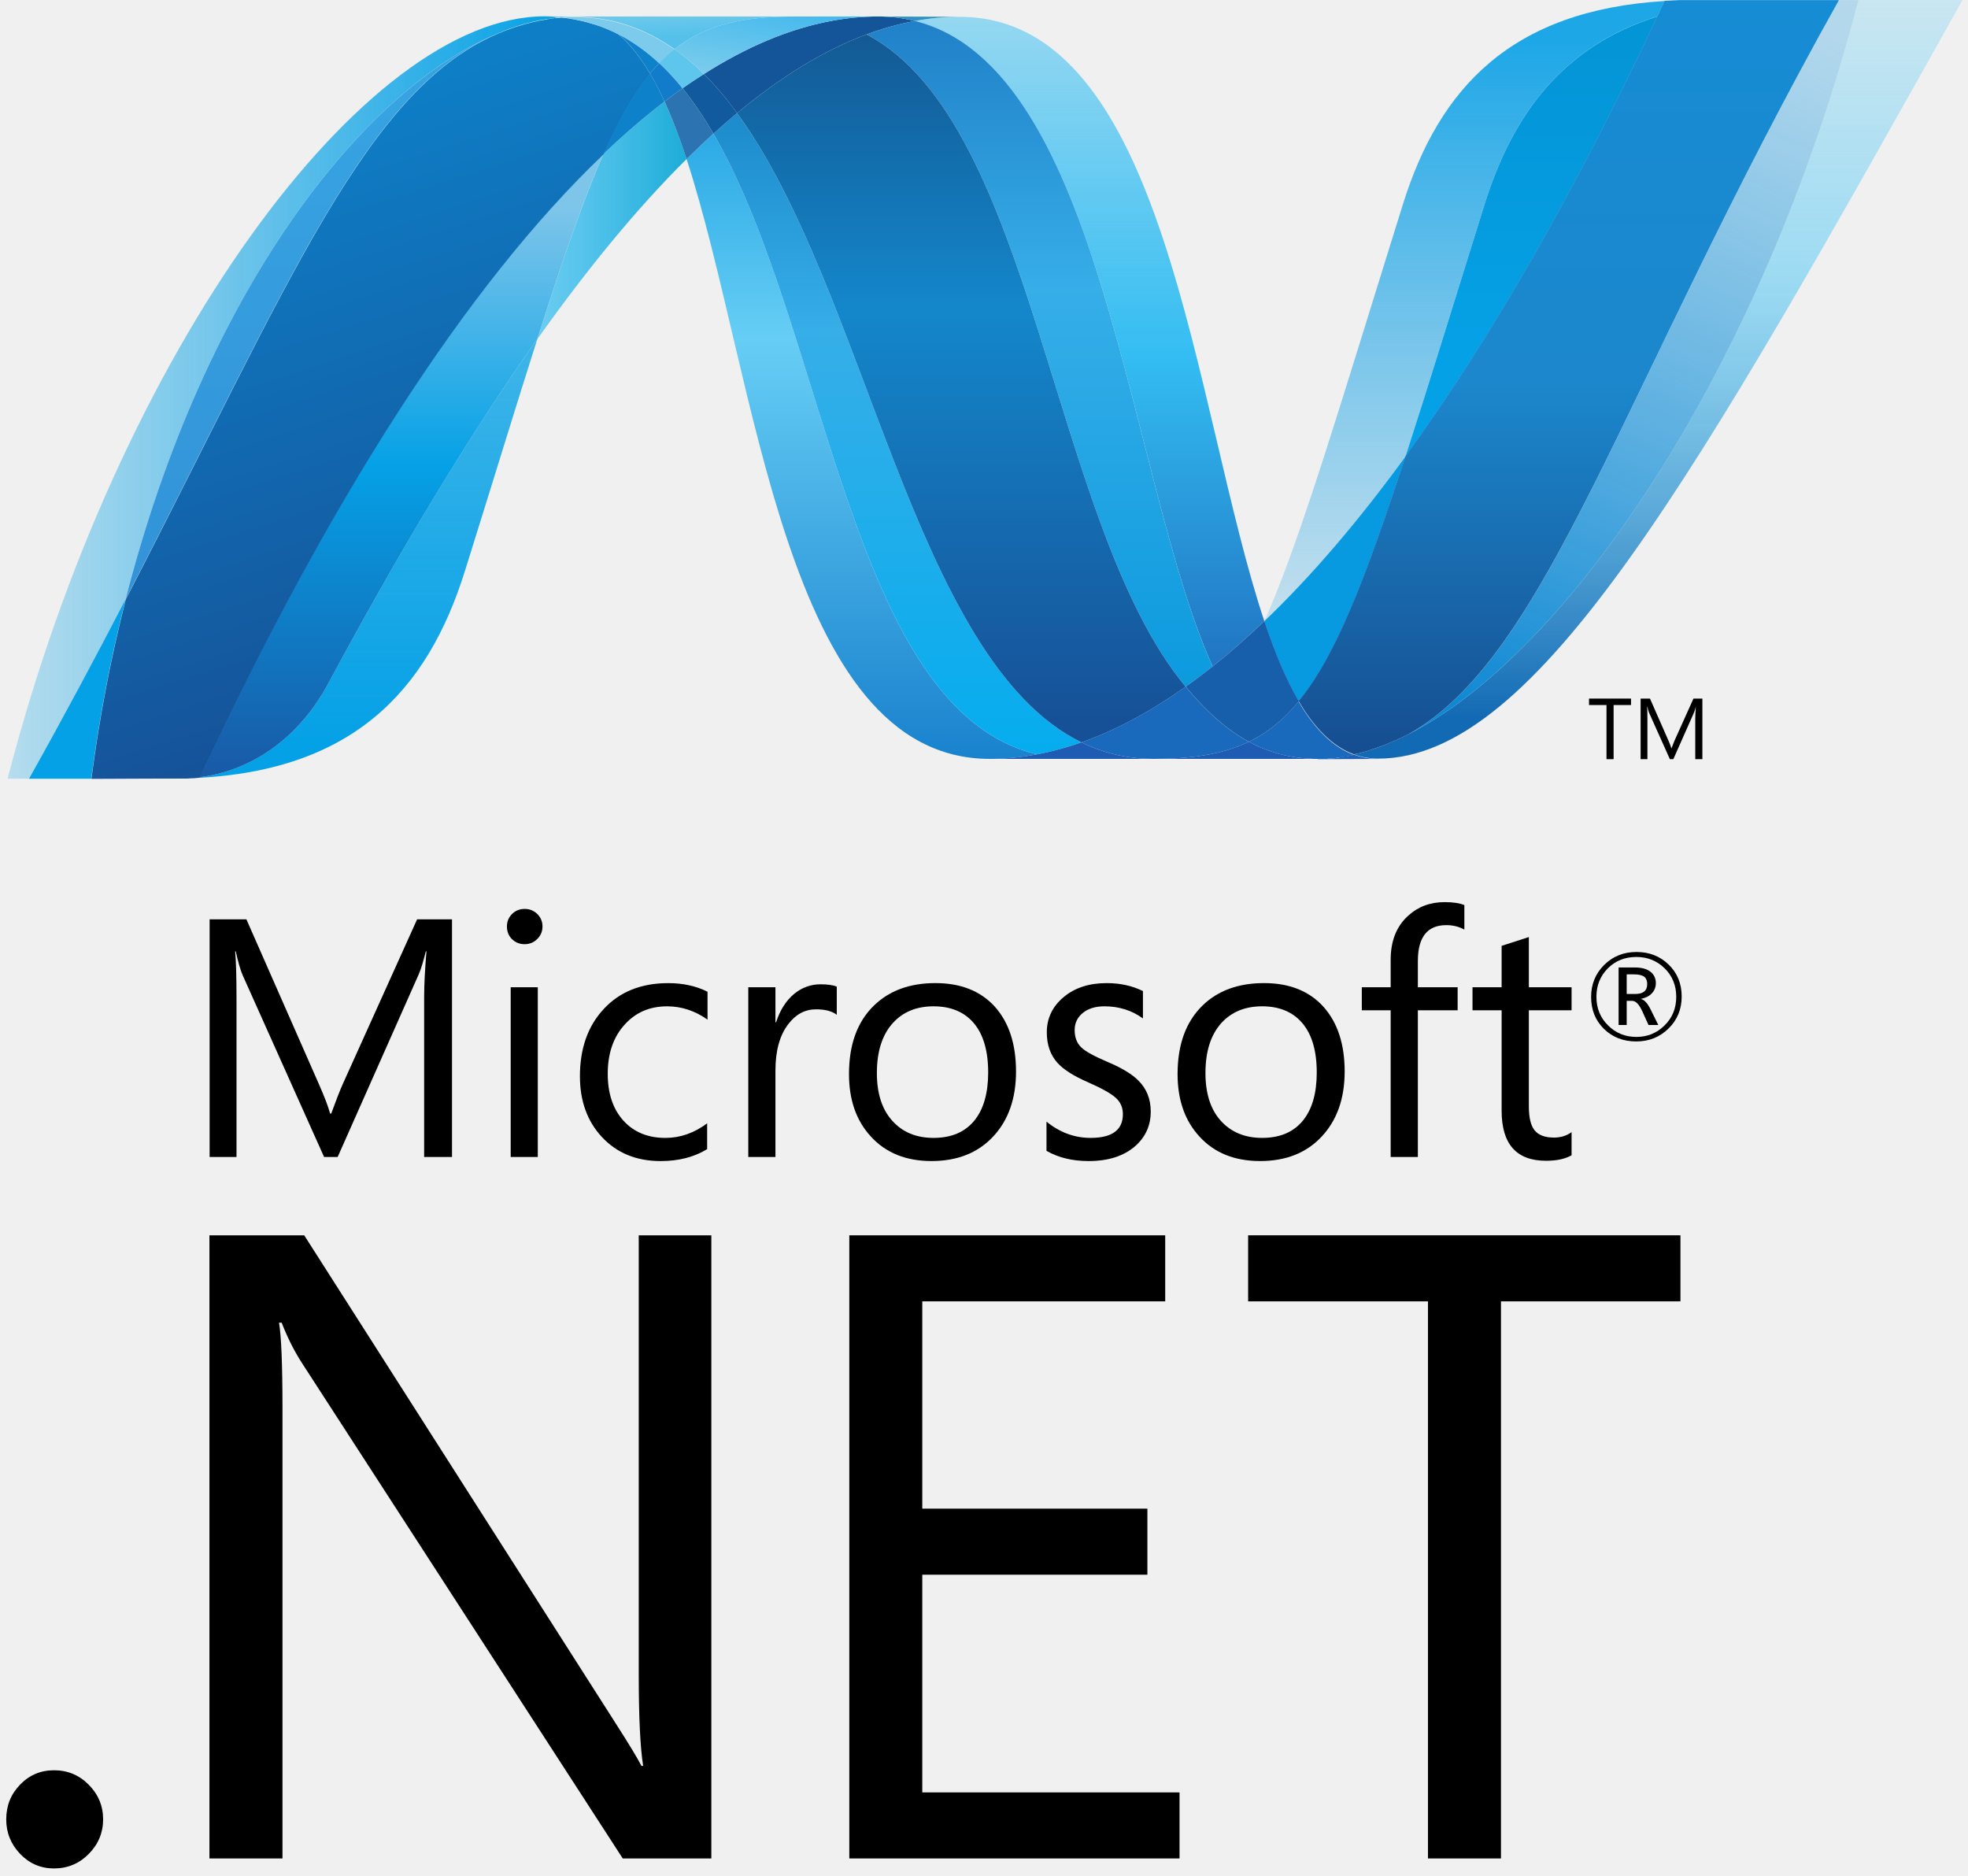
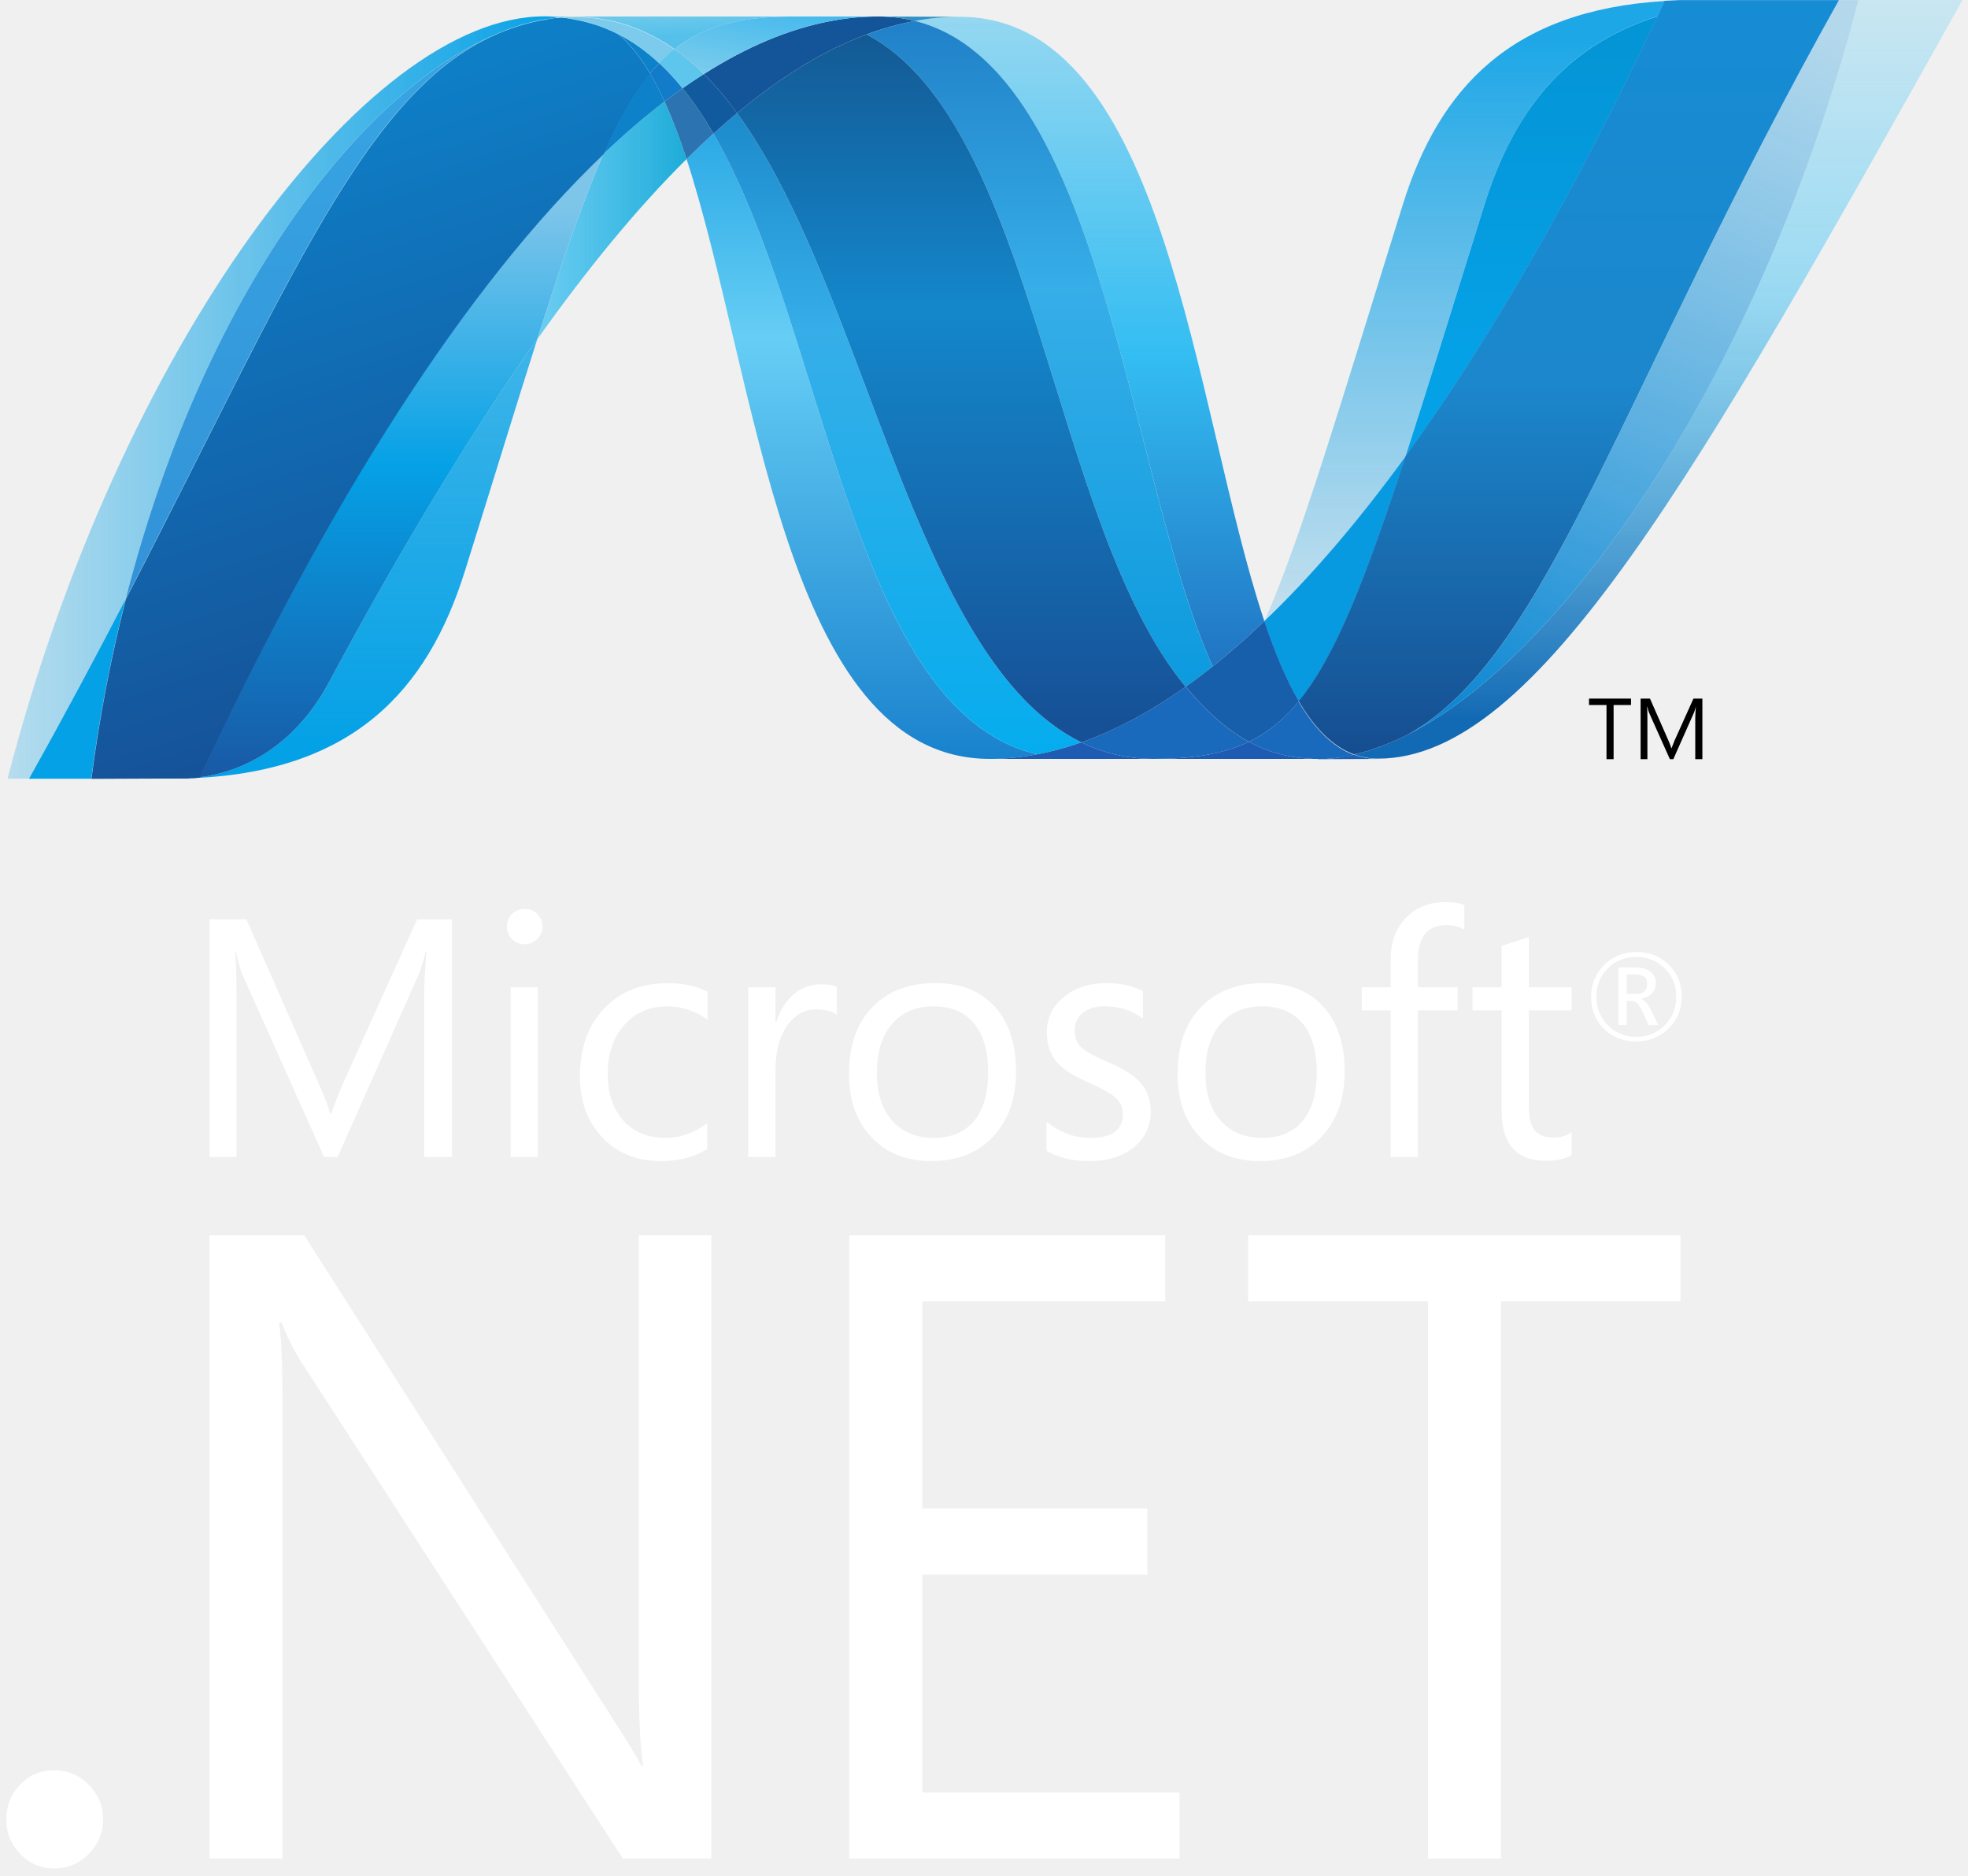
<svg xmlns="http://www.w3.org/2000/svg" width="256px" height="244px" viewBox="0 0 256 244" version="1.1" preserveAspectRatio="xMidYMid">
  <defs>
    <linearGradient x1="49.997%" y1="-19.516%" x2="49.997%" y2="129.625%" id="linearGradient-1">
      <stop stop-color="#0994DC" offset="0%" />
      <stop stop-color="#66CEF5" offset="35.001%" />
      <stop stop-color="#66CEF5" offset="35.001%" />
      <stop stop-color="#127BCA" offset="84.616%" />
      <stop stop-color="#127BCA" offset="84.616%" />
      <stop stop-color="#127BCA" offset="100%" />
    </linearGradient>
    <linearGradient x1="50.001%" y1="-19.516%" x2="50.001%" y2="129.624%" id="linearGradient-2">
      <stop stop-color="#0E76BC" offset="0%" />
      <stop stop-color="#36AEE8" offset="36%" />
      <stop stop-color="#36AEE8" offset="36%" />
      <stop stop-color="#00ADEF" offset="84.616%" />
      <stop stop-color="#00ADEF" offset="84.616%" />
      <stop stop-color="#00ADEF" offset="100%" />
    </linearGradient>
    <linearGradient x1="49.999%" y1="110.922%" x2="49.999%" y2="-6.214%" id="linearGradient-3">
      <stop stop-color="#1C63B7" offset="0%" />
      <stop stop-color="#33BDF2" offset="50%" />
      <stop stop-color="#33BDF2" stop-opacity="0.42" offset="100%" />
    </linearGradient>
    <linearGradient x1="50.001%" y1="-19.515%" x2="50.001%" y2="129.627%" id="linearGradient-4">
      <stop stop-color="#166AB8" offset="0%" />
      <stop stop-color="#36AEE8" offset="39.999%" />
      <stop stop-color="#36AEE8" offset="39.999%" />
      <stop stop-color="#0798DD" offset="84.616%" />
      <stop stop-color="#0798DD" offset="84.616%" />
      <stop stop-color="#0798DD" offset="100%" />
    </linearGradient>
    <linearGradient x1="49.999%" y1="-19.521%" x2="49.999%" y2="129.627%" id="linearGradient-5">
      <stop stop-color="#124379" offset="0%" />
      <stop stop-color="#1487CB" offset="39%" />
      <stop stop-color="#1487CB" offset="39%" />
      <stop stop-color="#165197" offset="78.023%" />
      <stop stop-color="#165197" offset="78.023%" />
      <stop stop-color="#165197" offset="100%" />
    </linearGradient>
    <linearGradient x1="0%" y1="50.001%" x2="100%" y2="50.001%" id="linearGradient-6">
      <stop stop-color="#33BDF2" stop-opacity="0.698" offset="0%" />
      <stop stop-color="#1DACD8" offset="100%" />
    </linearGradient>
    <linearGradient x1="50.01%" y1="94.686%" x2="50.01%" y2="-3.025%" id="linearGradient-7">
      <stop stop-color="#136AB4" offset="0%" />
      <stop stop-color="#59CAF5" stop-opacity="0.549" offset="60%" />
      <stop stop-color="#59CAF5" stop-opacity="0.235" offset="100%" />
    </linearGradient>
    <linearGradient x1="-0.001%" y1="50%" x2="99.999%" y2="50%" id="linearGradient-8">
      <stop stop-color="#05A1E6" stop-opacity="0.247" offset="0%" />
      <stop stop-color="#05A1E6" offset="100%" />
    </linearGradient>
    <linearGradient x1="49.998%" y1="124.314%" x2="49.998%" y2="-9.421%" id="linearGradient-9">
      <stop stop-color="#318ED5" offset="0%" />
      <stop stop-color="#38A7E4" offset="100%" />
    </linearGradient>
    <linearGradient x1="49.999%" y1="91.2%" x2="49.999%" y2="-76.785%" id="linearGradient-10">
      <stop stop-color="#05A1E6" offset="0%" />
      <stop stop-color="#05A1E6" stop-opacity="0.549" offset="100%" />
    </linearGradient>
    <linearGradient x1="50%" y1="100.01%" x2="50%" y2="0.01%" id="linearGradient-11">
      <stop stop-color="#1959A6" offset="0%" />
      <stop stop-color="#05A1E6" offset="50%" />
      <stop stop-color="#05A1E6" offset="50%" />
      <stop stop-color="#7EC5EA" offset="91.759%" />
      <stop stop-color="#7EC5EA" offset="100%" />
    </linearGradient>
    <linearGradient x1="59.804%" y1="94.568%" x2="38.471%" y2="5.755%" id="linearGradient-12">
      <stop stop-color="#165096" offset="0%" />
      <stop stop-color="#0D82CA" offset="100%" />
    </linearGradient>
    <linearGradient x1="49.995%" y1="76.998%" x2="49.995%" y2="-3.299%" id="linearGradient-13">
      <stop stop-color="#05A1E6" offset="0%" />
      <stop stop-color="#0495D6" offset="87.363%" />
      <stop stop-color="#0495D6" offset="100%" />
    </linearGradient>
    <linearGradient x1="65.263%" y1="-4.161%" x2="34.263%" y2="105.844%" id="linearGradient-14">
      <stop stop-color="#38A7E4" stop-opacity="0.329" offset="0%" />
      <stop stop-color="#0E88D3" offset="96.153%" />
      <stop stop-color="#0E88D3" offset="96.153%" />
      <stop stop-color="#0E88D3" offset="100%" />
    </linearGradient>
    <linearGradient x1="50.017%" y1="-0.296%" x2="50.017%" y2="101.882%" id="linearGradient-15">
      <stop stop-color="#168CD4" offset="0%" />
      <stop stop-color="#1C87CC" offset="50%" />
      <stop stop-color="#154B8D" offset="100%" />
    </linearGradient>
    <linearGradient x1="16.674%" y1="205.565%" x2="87.813%" y2="-19.836%" id="linearGradient-16">
      <stop stop-color="#97D6EE" offset="0%" />
      <stop stop-color="#55C1EA" offset="70.329%" />
      <stop stop-color="#55C1EA" offset="100%" />
    </linearGradient>
    <linearGradient x1="6.89%" y1="6.3%" x2="75.783%" y2="116.771%" id="linearGradient-17">
      <stop stop-color="#7ACCEC" offset="0%" />
      <stop stop-color="#3FB7ED" offset="100%" />
    </linearGradient>
    <linearGradient x1="49.997%" y1="6.363%" x2="49.997%" y2="127.961%" id="linearGradient-18">
      <stop stop-color="#1DA7E7" offset="0%" />
      <stop stop-color="#37ABE7" stop-opacity="0" offset="100%" />
    </linearGradient>
  </defs>
  <g>
-     <g transform="translate(26.73418, 116.6582)" fill="#000000">
+     <g transform="translate(26.73418, 116.6582)" fill="#fff">
      <path d="M187.535,11.347 C187.535,10.918 187.417,10.611 187.175,10.411 C186.907,10.195 186.443,10.08 185.797,10.08 L184.869,10.08 L184.869,12.631 L185.989,12.631 C187.024,12.631 187.535,12.202 187.535,11.347 L187.535,11.347 Z M188.983,16.668 L187.707,16.668 L186.893,14.873 C186.48,13.973 186.038,13.523 185.556,13.523 L184.869,13.523 L184.869,16.668 L183.817,16.668 L183.817,9.184 L185.924,9.184 C186.86,9.184 187.563,9.387 188.046,9.81 C188.455,10.173 188.66,10.64 188.66,11.221 C188.66,11.736 188.493,12.169 188.157,12.529 C187.829,12.893 187.359,13.139 186.758,13.265 L186.758,13.298 C187.175,13.396 187.592,13.854 187.997,14.68 L188.983,16.672 L188.983,16.668 Z M191.314,12.999 C191.314,11.527 190.811,10.284 189.809,9.298 C188.803,8.313 187.576,7.818 186.128,7.818 C184.635,7.818 183.392,8.313 182.407,9.307 C181.421,10.305 180.93,11.539 180.93,12.999 C180.93,14.492 181.441,15.74 182.456,16.733 C183.458,17.727 184.685,18.218 186.128,18.218 C187.563,18.218 188.79,17.723 189.801,16.717 C190.811,15.727 191.314,14.484 191.314,12.999 L191.314,12.999 Z M192.021,12.967 C192.021,14.62 191.453,16.006 190.312,17.122 C189.171,18.247 187.772,18.807 186.099,18.807 C184.415,18.807 183.016,18.255 181.903,17.171 C180.791,16.071 180.239,14.689 180.239,13.012 C180.239,11.372 180.803,9.994 181.932,8.861 C183.061,7.733 184.468,7.168 186.149,7.168 C187.797,7.168 189.179,7.708 190.3,8.784 C191.449,9.888 192.021,11.278 192.021,12.967 L192.021,12.967 Z" />
      <path d="M32.065,33.836 L28.438,33.836 L28.438,13.077 C28.438,11.438 28.546,9.442 28.739,7.086 L28.657,7.086 C28.317,8.464 28.006,9.462 27.733,10.08 L17.19,33.836 L15.423,33.836 L4.859,10.252 C4.561,9.593 4.25,8.534 3.935,7.086 L3.856,7.086 C3.968,8.325 4.03,10.333 4.03,13.118 L4.03,33.836 L0.533,33.836 L0.533,2.923 L5.318,2.923 L14.802,24.479 C15.517,26.103 15.98,27.338 16.204,28.18 L16.355,28.18 C16.972,26.491 17.463,25.224 17.835,24.389 L27.524,2.923 L32.063,2.923 L32.063,33.836 L32.065,33.836 Z" />
      <path d="M43.223,33.835 L39.698,33.835 L39.698,11.759 L43.223,11.759 L43.223,33.835 L43.223,33.835 Z M43.833,3.846 C43.833,4.496 43.604,5.04 43.15,5.486 C42.704,5.932 42.152,6.157 41.506,6.157 C40.876,6.157 40.328,5.941 39.878,5.511 C39.428,5.077 39.207,4.525 39.207,3.846 C39.207,3.208 39.43,2.664 39.878,2.223 C40.328,1.781 40.876,1.568 41.506,1.568 C42.152,1.568 42.704,1.781 43.15,2.223 C43.604,2.664 43.833,3.208 43.833,3.846 L43.833,3.846 Z" />
      <path d="M65.254,32.814 C63.56,33.853 61.54,34.368 59.205,34.368 C56.04,34.368 53.492,33.317 51.545,31.219 C49.656,29.182 48.703,26.553 48.703,23.33 C48.703,19.715 49.738,16.787 51.823,14.562 C53.897,12.333 56.686,11.221 60.195,11.221 C62.113,11.221 63.814,11.597 65.303,12.341 L65.303,15.969 C63.655,14.811 61.913,14.239 60.043,14.239 C57.794,14.239 55.966,15.024 54.547,16.591 C53.07,18.194 52.322,20.337 52.322,23.011 C52.322,25.58 53.005,27.612 54.363,29.113 C55.725,30.606 57.537,31.354 59.823,31.354 C61.753,31.354 63.56,30.72 65.254,29.457 L65.254,32.814 L65.254,32.814 Z" />
      <path d="M82.115,15.341 C81.494,14.863 80.598,14.629 79.416,14.629 C77.981,14.629 76.774,15.272 75.797,16.568 C74.689,18.016 74.137,20.02 74.137,22.58 L74.137,33.834 L70.603,33.834 L70.603,11.759 L74.137,11.759 L74.137,16.31 L74.222,16.31 C74.741,14.699 75.543,13.46 76.614,12.581 C77.616,11.779 78.749,11.374 79.996,11.374 C80.937,11.374 81.636,11.476 82.115,11.675 L82.115,15.339 L82.115,15.341 Z" />
      <path d="M101.809,22.837 C101.809,20.012 101.171,17.852 99.895,16.372 C98.656,14.949 96.926,14.237 94.697,14.237 C92.501,14.237 90.738,14.957 89.421,16.396 C88.027,17.934 87.331,20.106 87.331,22.924 C87.331,25.565 87.994,27.639 89.331,29.119 C90.66,30.608 92.452,31.352 94.697,31.352 C97.02,31.352 98.799,30.596 100.017,29.091 C101.212,27.618 101.809,25.537 101.809,22.837 M105.432,22.713 C105.432,26.23 104.439,29.056 102.459,31.175 C100.472,33.301 97.797,34.365 94.435,34.365 C91.123,34.365 88.485,33.301 86.55,31.175 C84.657,29.126 83.704,26.418 83.704,23.053 C83.704,19.212 84.779,16.252 86.939,14.15 C88.935,12.199 91.605,11.217 94.951,11.217 C98.243,11.217 100.815,12.244 102.668,14.276 C104.504,16.321 105.432,19.135 105.432,22.713" />
      <path d="M122.956,27.929 C122.956,29.737 122.281,31.234 120.927,32.428 C119.451,33.72 117.423,34.366 114.871,34.366 C112.781,34.366 110.949,33.929 109.395,33.037 L109.395,29.238 C111.125,30.645 113.034,31.352 115.132,31.352 C117.93,31.352 119.332,30.322 119.332,28.269 C119.332,27.406 119.025,26.69 118.404,26.138 C117.782,25.574 116.576,24.899 114.781,24.11 C112.932,23.3 111.615,22.47 110.838,21.607 C109.906,20.584 109.435,19.255 109.435,17.619 C109.435,15.787 110.168,14.262 111.615,13.047 C113.067,11.828 114.932,11.219 117.222,11.219 C118.977,11.219 120.547,11.563 121.942,12.254 L121.942,15.812 C120.486,14.761 118.821,14.237 116.932,14.237 C115.762,14.237 114.822,14.528 114.122,15.096 C113.415,15.677 113.059,16.417 113.059,17.321 C113.059,18.298 113.357,19.059 113.946,19.603 C114.47,20.106 115.582,20.719 117.259,21.435 C119.144,22.224 120.506,23.042 121.336,23.881 C122.412,24.94 122.956,26.289 122.956,27.929" />
      <path d="M144.55,22.837 C144.55,20.012 143.912,17.852 142.632,16.372 C141.397,14.949 139.663,14.237 137.439,14.237 C135.242,14.237 133.48,14.957 132.155,16.396 C130.764,17.934 130.073,20.106 130.073,22.924 C130.073,25.565 130.736,27.639 132.061,29.119 C133.406,30.608 135.198,31.352 137.439,31.352 C139.765,31.352 141.54,30.596 142.759,29.091 C143.953,27.618 144.55,25.537 144.55,22.837 M148.182,22.713 C148.182,26.23 147.18,29.056 145.197,31.175 C143.217,33.301 140.543,34.365 137.181,34.365 C133.864,34.365 131.226,33.301 129.292,31.175 C127.398,29.126 126.446,26.418 126.446,23.053 C126.446,19.212 127.529,16.252 129.677,14.15 C131.672,12.199 134.347,11.217 137.696,11.217 C140.988,11.217 143.557,12.244 145.405,14.276 C147.246,16.321 148.182,19.135 148.182,22.713" />
      <path d="M163.752,4.258 C163.057,3.874 162.284,3.678 161.405,3.678 C158.931,3.678 157.704,5.236 157.704,8.356 L157.704,11.759 L162.877,11.759 L162.877,14.752 L157.704,14.752 L157.704,33.835 L154.166,33.835 L154.166,14.752 L150.412,14.752 L150.412,11.759 L154.166,11.759 L154.166,8.181 C154.166,5.751 154.911,3.845 156.424,2.471 C157.72,1.277 159.307,0.684 161.192,0.684 C162.284,0.684 163.135,0.815 163.752,1.069 L163.752,4.258 L163.752,4.258 Z" />
      <path d="M177.699,33.613 C176.864,34.092 175.752,34.329 174.378,34.329 C170.525,34.329 168.599,32.157 168.599,27.814 L168.599,14.756 L164.812,14.756 L164.812,11.758 L168.599,11.758 L168.599,6.372 C169.728,6.016 170.902,5.628 172.141,5.227 L172.141,11.758 L177.699,11.758 L177.699,14.756 L172.141,14.756 L172.141,27.213 C172.141,28.693 172.383,29.752 172.889,30.366 C173.401,31 174.235,31.311 175.413,31.311 C176.292,31.311 177.052,31.075 177.699,30.599 L177.699,33.613 L177.699,33.613 Z" />
    </g>
-     <g transform="translate(0, 160.4051)" fill="#000000">
+     <g transform="translate(0, 160.4051)" fill="#fff">
      <path d="M13.414,76.248 C13.414,77.977 12.797,79.474 11.55,80.738 C10.306,81.998 8.797,82.632 7.026,82.632 C5.296,82.632 3.824,81.998 2.618,80.738 C1.411,79.474 0.81,77.977 0.81,76.248 C0.81,74.469 1.411,72.968 2.618,71.725 C3.824,70.477 5.296,69.86 7.026,69.86 C8.797,69.86 10.306,70.486 11.55,71.749 C12.797,73.013 13.414,74.514 13.414,76.248" />
      <path d="M92.531,81.332 L81.007,81.332 L39.174,16.728 C38.196,15.174 37.354,13.485 36.638,11.64 L36.294,11.64 C36.592,13.37 36.745,17.083 36.745,22.772 L36.745,81.332 L27.244,81.332 L27.244,0.279 L39.575,0.279 L80.156,63.865 C81.772,66.388 82.875,68.196 83.436,69.284 L83.662,69.284 C83.285,66.952 83.089,62.977 83.089,57.366 L83.089,0.279 L92.532,0.279 L92.532,81.332 L92.531,81.332 Z" />
      <path d="M153.436,81.332 L110.478,81.332 L110.478,0.279 L151.571,0.279 L151.571,8.867 L119.971,8.867 L119.971,35.83 L149.253,35.83 L149.253,44.423 L119.971,44.423 L119.971,72.739 L153.436,72.739 L153.436,81.332 L153.436,81.332 Z" />
      <path d="M218.595,8.868 L195.248,8.868 L195.248,81.333 L185.751,81.333 L185.751,8.868 L162.359,8.868 L162.359,0.276 L218.595,0.276 L218.595,8.868 L218.595,8.868 Z" />
    </g>
    <g transform="translate(0.810127, 0)">
      <path d="M88.499,20.689 C97.664,48.715 101.136,98.711 127.936,98.711 L127.936,98.711 C129.977,98.711 132.038,98.511 134.107,98.117 L134.107,98.117 C109.745,92.437 106.858,42.985 91.992,17.376 L91.992,17.376 C90.826,18.435 89.669,19.539 88.499,20.689" fill="url(#linearGradient-1)" />
      <path d="M91.992,17.376 C106.858,42.985 109.745,92.437 134.107,98.117 L134.107,98.117 C136.021,97.766 137.939,97.234 139.861,96.563 L139.861,96.563 C117.994,85.849 111.949,37.828 95.067,14.709 L95.067,14.709 C94.045,15.56 93.019,16.452 91.992,17.376" fill="url(#linearGradient-2)" />
      <path d="M113.411,2.145 C111.375,2.145 109.309,2.345 107.236,2.739 C101.813,3.761 96.304,6.096 90.751,9.629 C92.268,11.126 93.711,12.84 95.069,14.709 C100.717,10.022 106.328,6.558 111.919,4.477 C114.016,3.7 116.106,3.115 118.204,2.73 C116.691,2.346 115.096,2.145 113.411,2.145" fill="#14559A" />
      <path d="M156.931,86.687 C159.168,84.908 161.41,82.941 163.655,80.794 C154.343,52.898 151.01,2.187 124.022,2.187 C122.092,2.187 120.145,2.367 118.202,2.726 C142.785,8.841 145.934,62.325 156.931,86.687" fill="url(#linearGradient-3)" />
      <path d="M118.203,2.728 C116.69,2.344 115.095,2.144 113.41,2.144 L124.023,2.183 C122.093,2.183 120.146,2.363 118.203,2.727" fill="#3092C4" />
      <path d="M156.46,92.613 C155.405,91.607 154.403,90.503 153.417,89.325 C148.878,92.539 144.355,94.977 139.86,96.563 C141.459,97.345 143.136,97.925 144.915,98.285 C146.293,98.567 147.721,98.711 149.221,98.711 C154.264,98.711 158.251,98.114 161.646,96.486 C159.777,95.476 158.063,94.167 156.46,92.613" fill="#1969BC" />
      <path d="M111.917,4.481 C133.935,15.997 135.849,68.149 153.418,89.325 L153.418,89.325 C154.596,88.495 155.762,87.615 156.927,86.687 L156.927,86.687 C145.93,62.325 142.785,8.836 118.207,2.726 L118.207,2.726 C116.109,3.119 114.015,3.7 111.917,4.481" fill="url(#linearGradient-4)" />
      <path d="M95.067,14.709 C111.949,37.828 117.994,85.849 139.861,96.563 L139.861,96.563 C144.356,94.977 148.879,92.539 153.418,89.325 L153.418,89.325 C135.849,68.149 133.935,15.997 111.917,4.481 L111.917,4.481 C106.326,6.559 100.715,10.022 95.067,14.709" fill="url(#linearGradient-5)" />
      <path d="M77.698,20.014 C75.052,25.997 72.349,33.861 69.081,44.126 C75.58,34.969 82.058,27.08 88.499,20.689 C87.612,17.961 86.659,15.446 85.632,13.204 C82.998,15.22 80.344,17.49 77.698,20.014" fill="url(#linearGradient-6)" />
      <path d="M87.979,11.479 C87.202,12.035 86.421,12.604 85.635,13.205 C86.662,15.446 87.61,17.961 88.498,20.689 C89.667,19.544 90.829,18.436 91.99,17.376 C90.743,15.233 89.418,13.254 87.979,11.479" fill="#2B74B1" />
      <path d="M90.751,9.629 C89.826,10.214 88.906,10.832 87.978,11.478 C89.417,13.253 90.742,15.232 91.994,17.379 C93.021,16.451 94.047,15.555 95.069,14.709 C93.712,12.84 92.268,11.126 90.751,9.629" fill="#125A9E" />
      <path d="M240.937,0.011 C228.484,48.036 202.474,86.609 180.668,96.334 L180.626,96.334 C180.23,96.514 179.837,96.678 179.449,96.837 C179.395,96.87 179.346,96.874 179.305,96.893 C179.191,96.939 179.084,96.975 178.97,97.021 C178.916,97.053 178.868,97.064 178.819,97.083 C178.635,97.149 178.455,97.204 178.275,97.276 C178.197,97.309 178.124,97.329 178.05,97.355 C177.968,97.387 177.874,97.417 177.78,97.443 C177.698,97.475 177.612,97.499 177.518,97.535 C177.44,97.567 177.358,97.581 177.285,97.613 C177.125,97.659 176.979,97.698 176.819,97.754 C176.753,97.754 176.692,97.789 176.623,97.807 C176.524,97.839 176.414,97.862 176.307,97.892 C176.234,97.924 176.173,97.935 176.095,97.951 C175.984,97.983 175.862,98.013 175.751,98.039 C175.604,98.071 175.473,98.101 175.334,98.131 C176.32,98.495 177.346,98.679 178.455,98.679 C199.132,98.679 219.98,61.623 254.477,1.84741111e-13 L240.932,1.84741111e-13 L240.937,0.011 Z" fill="url(#linearGradient-7)" />
      <path d="M64.591,4.094 C64.604,4.094 64.62,4.062 64.628,4.062 C64.645,4.062 64.67,4.062 64.678,4.03 L64.704,4.03 C64.818,3.991 64.924,3.945 65.039,3.902 C65.068,3.902 65.084,3.902 65.105,3.87 C65.134,3.87 65.162,3.837 65.191,3.833 C65.313,3.794 65.436,3.748 65.551,3.706 L65.57,3.706 C65.844,3.624 66.098,3.522 66.363,3.427 C66.401,3.427 66.437,3.395 66.482,3.395 C66.592,3.359 66.707,3.32 66.821,3.294 C66.875,3.261 66.928,3.261 66.977,3.244 C67.095,3.209 67.21,3.169 67.32,3.143 C67.37,3.143 67.414,3.11 67.451,3.107 C67.831,3.002 68.208,2.904 68.588,2.813 C68.641,2.813 68.686,2.78 68.743,2.777 C68.854,2.745 68.956,2.728 69.075,2.711 C69.124,2.679 69.181,2.679 69.238,2.662 C69.349,2.63 69.455,2.626 69.574,2.6 L69.651,2.6 C69.88,2.553 70.114,2.515 70.343,2.472 L70.482,2.472 C70.592,2.44 70.69,2.436 70.801,2.416 C70.861,2.416 70.923,2.384 70.981,2.384 C71.083,2.384 71.185,2.351 71.287,2.338 C71.341,2.338 71.393,2.338 71.455,2.305 C71.696,2.273 71.946,2.26 72.199,2.24 C71.484,2.171 70.747,2.125 69.999,2.125 C46.713,2.125 14.629,45.332 0.177,101.286 L2.962,101.286 C7.587,93.038 11.742,85.235 15.541,77.91 C25.663,38.277 46.279,11.249 64.592,4.088" fill="url(#linearGradient-8)" />
      <path d="M77.699,20.014 C80.345,17.49 82.999,15.22 85.632,13.204 C85.031,11.888 84.41,10.669 83.743,9.552 C81.612,12.137 79.666,15.548 77.699,20.014" fill="#0D82CA" />
      <path d="M79.612,4.422 C81.133,5.698 82.495,7.452 83.742,9.555 C84.135,9.072 84.531,8.626 84.944,8.209 C83.215,6.594 81.346,5.269 79.317,4.271 C79.399,4.316 79.481,4.353 79.566,4.389 C79.566,4.389 79.598,4.421 79.612,4.421" fill="#0D82CA" />
      <path d="M15.54,77.915 C36.774,36.998 46.834,11.102 64.591,4.092 L64.591,4.092 C46.282,11.258 25.662,38.286 15.54,77.915" fill="url(#linearGradient-9)" />
      <path d="M84.943,8.208 C84.53,8.629 84.138,9.071 83.741,9.554 C84.407,10.67 85.029,11.885 85.634,13.205 C86.42,12.604 87.201,12.036 87.978,11.48 C87.017,10.294 86.002,9.194 84.943,8.208" fill="#127BCA" />
      <path d="M25.18,101.107 L25.18,101.107 C25.049,101.14 24.918,101.14 24.795,101.153 L24.722,101.153 C24.611,101.153 24.496,101.186 24.394,101.186 L24.341,101.186 C24.075,101.218 23.813,101.218 23.56,101.238 L23.478,101.238 C44.969,100.637 54.792,89.877 59.667,74.271 C63.373,62.44 66.415,52.473 69.082,44.11 C60.08,56.78 51.038,71.883 41.947,88.802 C37.563,96.956 30.897,100.363 25.179,101.091" fill="url(#linearGradient-10)" />
      <path d="M25.18,101.099 L25.18,101.099 C30.897,100.371 37.563,96.968 41.947,88.809 L41.947,88.809 C51.038,71.895 60.085,56.788 69.078,44.118 L69.078,44.118 C72.349,33.849 75.049,25.989 77.699,20.005 L77.699,20.005 C59.774,37.067 41.779,65.437 25.18,101.091" fill="url(#linearGradient-11)" />
      <path d="M15.539,77.916 C11.74,85.24 7.585,93.043 2.96,101.292 L11.061,101.292 C12.133,93.1 13.654,85.289 15.539,77.92" fill="#05A1E6" />
      <path d="M71.454,2.326 C71.388,2.326 71.339,2.358 71.282,2.358 L71.282,2.358 C71.184,2.391 71.082,2.391 70.979,2.401 L70.979,2.401 C70.919,2.401 70.861,2.401 70.8,2.434 L70.8,2.434 C70.689,2.466 70.587,2.469 70.48,2.49 L70.48,2.49 C70.431,2.49 70.382,2.49 70.341,2.522 L70.341,2.522 C70.108,2.561 69.879,2.604 69.65,2.643 L69.65,2.643 L69.573,2.643 L69.573,2.643 C69.454,2.676 69.347,2.693 69.237,2.709 L69.237,2.709 C69.18,2.741 69.123,2.741 69.069,2.754 L69.069,2.754 C68.959,2.787 68.848,2.8 68.742,2.82 L68.742,2.82 C68.685,2.852 68.64,2.852 68.587,2.855 L68.587,2.855 C68.206,2.947 67.83,3.045 67.45,3.15 L67.45,3.15 C67.409,3.15 67.368,3.182 67.319,3.189 L67.319,3.189 C67.205,3.221 67.094,3.254 66.975,3.29 L66.975,3.29 C66.926,3.323 66.869,3.323 66.82,3.336 L66.82,3.336 C66.706,3.368 66.591,3.401 66.481,3.437 L66.481,3.437 C66.436,3.437 66.399,3.469 66.358,3.469 L66.358,3.469 C66.096,3.567 65.839,3.666 65.569,3.747 L65.569,3.747 L65.569,3.747 L65.569,3.747 C65.454,3.783 65.331,3.829 65.209,3.872 L65.209,3.872 C65.159,3.904 65.115,3.911 65.058,3.934 L65.058,3.934 C64.943,3.97 64.829,4.016 64.722,4.058 L64.722,4.058 C64.682,4.091 64.64,4.094 64.612,4.111 L64.612,4.111 C46.855,11.121 36.794,37.016 15.561,77.933 L15.561,77.933 C13.676,85.303 12.15,93.114 11.083,101.306 L11.083,101.306 L12.22,101.306 C15.422,101.306 16.326,101.273 20.01,101.273 L20.01,101.273 L20.199,101.273 L20.747,101.273 L20.935,101.273 L20.988,101.273 L21.176,101.273 L21.282,101.273 L21.356,101.273 L21.503,101.273 L21.961,101.273 L22.419,101.273 L22.804,101.273 L22.906,101.273 L23.581,101.273 L23.581,101.273 C23.834,101.241 24.096,101.241 24.362,101.22 L24.362,101.22 L24.411,101.22 L24.411,101.22 C24.521,101.22 24.632,101.188 24.738,101.188 L24.738,101.188 L24.816,101.188 L24.816,101.188 C24.934,101.188 25.069,101.156 25.2,101.142 L25.2,101.142 C41.8,65.488 59.794,37.118 77.719,20.056 L77.719,20.056 C79.69,15.591 81.633,12.18 83.76,9.599 L83.76,9.599 C82.516,7.497 81.154,5.739 79.633,4.463 L79.633,4.463 C79.633,4.463 79.592,4.463 79.589,4.43 L79.589,4.43 C79.502,4.395 79.421,4.352 79.335,4.309 L79.335,4.309 C79.249,4.263 79.175,4.227 79.086,4.182 L79.086,4.182 C79.008,4.149 78.918,4.106 78.84,4.064 L78.84,4.064 C78.734,4.031 78.648,3.985 78.554,3.943 L78.554,3.943 C78.476,3.91 78.407,3.877 78.329,3.845 L78.329,3.845 C78.169,3.782 78.01,3.717 77.859,3.648 L77.859,3.648 C77.789,3.616 77.724,3.599 77.658,3.573 L77.658,3.573 C77.548,3.533 77.421,3.481 77.306,3.432 L77.306,3.432 C77.249,3.4 77.184,3.393 77.118,3.37 L77.118,3.37 C76.951,3.314 76.787,3.255 76.632,3.203 L76.632,3.203 L76.591,3.203 L76.591,3.203 C76.403,3.141 76.219,3.095 76.027,3.043 L76.027,3.043 C75.982,3.01 75.945,3.01 75.9,3.004 L75.9,3.004 C75.732,2.958 75.585,2.912 75.426,2.87 L75.426,2.87 C75.385,2.87 75.348,2.837 75.315,2.837 L75.315,2.837 C74.931,2.736 74.534,2.654 74.133,2.579 L74.133,2.579 C74.092,2.579 74.052,2.546 74.011,2.546 L74.011,2.546 C73.839,2.514 73.671,2.484 73.5,2.464 L73.5,2.464 C73.458,2.432 73.434,2.432 73.398,2.432 L73.398,2.432 C73.193,2.4 72.993,2.376 72.792,2.353 L72.792,2.353 L72.686,2.353 L72.686,2.353 C72.522,2.321 72.371,2.318 72.22,2.301 L72.22,2.301 C71.962,2.333 71.717,2.347 71.475,2.37" fill="url(#linearGradient-12)" />
      <path d="M192.294,26.598 C188.209,39.685 184.9,50.481 182.021,59.364 L182.021,59.364 C193.231,43.938 204.273,24.532 214.788,2.138 L214.788,2.138 C202.523,5.99 195.979,14.808 192.294,26.598" fill="url(#linearGradient-13)" />
      <path d="M182.377,95.516 C181.805,95.808 181.232,96.085 180.668,96.334 C202.474,86.609 228.484,48.036 240.937,0.011 L238.413,0.011 C209.802,51.119 200.601,85.333 182.377,95.516" fill="url(#linearGradient-14)" />
      <path d="M168.138,91.223 C172.882,85.432 176.747,75.588 182.023,59.364 C175.937,67.724 169.811,74.909 163.68,80.77 C163.68,80.802 163.68,80.802 163.648,80.822 C164.985,84.83 166.453,88.367 168.126,91.222" fill="#079AE1" />
      <path d="M168.138,91.223 C166.523,93.194 164.813,94.695 162.911,95.807 C162.494,96.049 162.073,96.277 161.644,96.486 C163.652,97.57 165.844,98.294 168.297,98.584 L168.297,98.584 C168.657,98.62 169.013,98.653 169.385,98.679 L169.451,98.679 C169.618,98.679 169.794,98.679 169.974,98.711 L170.047,98.711 L170.582,98.711 L171.159,98.711 L171.339,98.711 L171.748,98.711 C171.814,98.711 171.882,98.711 171.948,98.679 C172.075,98.679 172.209,98.679 172.34,98.646 L172.386,98.646 L172.534,98.646 C172.668,98.646 172.815,98.614 172.959,98.6 L172.991,98.6 C173.034,98.6 173.08,98.568 173.122,98.568 C173.273,98.535 173.43,98.522 173.576,98.499 L173.711,98.499 C173.877,98.467 174.05,98.446 174.222,98.414 L174.254,98.414 L174.303,98.414 C174.647,98.348 174.982,98.283 175.322,98.198 C172.508,97.167 170.152,94.738 168.124,91.278" fill="#1969BC" />
      <path d="M127.936,98.711 C129.977,98.711 132.038,98.512 134.108,98.114 C136.022,97.767 137.94,97.235 139.862,96.564 C141.461,97.345 143.138,97.926 144.912,98.286 C146.291,98.567 147.722,98.711 149.223,98.711 L127.936,98.711 L127.936,98.711 Z" fill="#1E5CB3" />
      <path d="M149.223,98.711 C154.262,98.711 158.253,98.114 161.644,96.486 C163.652,97.57 165.844,98.294 168.297,98.585 L168.297,98.585 C168.657,98.62 169.013,98.653 169.385,98.679 L169.451,98.679 C169.618,98.679 169.794,98.679 169.974,98.712 L170.05,98.712 L170.586,98.712 L149.209,98.712 L149.223,98.711 Z" fill="#1E5CB3" />
      <path d="M170.598,98.711 L171.179,98.711 L171.359,98.711 L171.764,98.711 C171.833,98.711 171.898,98.711 171.964,98.679 C172.091,98.679 172.225,98.679 172.361,98.646 L172.403,98.646 L172.554,98.646 C172.688,98.646 172.835,98.614 172.975,98.601 L173.011,98.601 C173.054,98.601 173.096,98.569 173.139,98.569 C173.289,98.536 173.446,98.523 173.592,98.5 C173.642,98.5 173.681,98.5 173.733,98.467 C173.9,98.435 174.073,98.418 174.245,98.386 L174.277,98.386 L174.326,98.386 C174.67,98.32 175.005,98.255 175.344,98.17 L175.344,98.17 C176.33,98.534 177.357,98.718 178.465,98.718 L170.604,98.75 L170.598,98.711 Z" fill="#1D60B5" />
      <path d="M163.661,80.823 L163.661,80.79 C161.416,82.937 159.175,84.905 156.938,86.683 C155.768,87.612 154.603,88.491 153.425,89.321 C154.41,90.499 155.412,91.603 156.468,92.61 C158.071,94.163 159.784,95.472 161.653,96.482 C162.079,96.273 162.504,96.044 162.917,95.803 C164.822,94.691 166.532,93.19 168.148,91.219 C166.475,88.364 165.007,84.827 163.669,80.819" fill="#175FAB" />
      <path d="M230.422,0.011 L219.814,0.011 L218.758,0.011 L218.758,0.011 L217.761,0.011 L217.761,0.011 L217.722,0.011 C217.035,0.044 216.368,0.067 215.71,0.109 L215.71,0.109 C215.399,0.776 215.08,1.443 214.773,2.114 L214.773,2.114 C204.259,24.508 193.217,43.914 182.007,59.34 L182.007,59.34 C176.735,75.563 172.867,85.407 168.123,91.198 L168.123,91.198 C170.151,94.658 172.511,97.091 175.316,98.122 L175.316,98.122 C175.398,98.089 175.464,98.089 175.537,98.072 L175.537,98.072 L175.583,98.072 L175.583,98.072 C175.632,98.072 175.685,98.04 175.738,98.04 L175.738,98.04 C175.852,98.007 175.975,97.987 176.09,97.952 L176.09,97.952 C176.163,97.919 176.224,97.916 176.298,97.892 L176.298,97.892 C176.405,97.86 176.515,97.837 176.613,97.811 L176.613,97.811 C176.679,97.778 176.744,97.768 176.809,97.755 L176.809,97.755 C176.973,97.702 177.12,97.663 177.276,97.614 L177.276,97.614 C177.349,97.582 177.427,97.555 177.509,97.535 L177.509,97.535 C177.599,97.503 177.689,97.48 177.771,97.441 L177.771,97.441 C177.865,97.408 177.959,97.391 178.041,97.356 L178.041,97.356 C178.114,97.323 178.192,97.303 178.261,97.274 L178.261,97.274 C178.445,97.208 178.625,97.153 178.809,97.081 L178.809,97.081 C178.859,97.081 178.908,97.035 178.961,97.025 L178.961,97.025 C179.071,96.979 179.186,96.943 179.296,96.894 L179.296,96.894 C179.337,96.861 179.386,96.858 179.439,96.841 L179.439,96.841 C179.824,96.681 180.22,96.517 180.617,96.338 L180.617,96.338 L180.658,96.338 L180.658,96.338 C181.223,96.09 181.795,95.811 182.364,95.52 L182.364,95.52 C200.591,85.337 209.793,51.123 238.404,0.015 L238.404,0.015 L230.413,0.015 L230.422,0.011 Z" fill="url(#linearGradient-15)" />
      <path d="M72.199,2.257 C72.244,2.257 72.285,2.257 72.33,2.289 C72.44,2.289 72.551,2.289 72.661,2.325 L72.772,2.325 C72.972,2.357 73.172,2.374 73.377,2.404 C73.414,2.404 73.447,2.404 73.479,2.436 C73.647,2.468 73.818,2.495 73.99,2.521 C74.027,2.521 74.076,2.554 74.117,2.554 C74.51,2.632 74.911,2.714 75.295,2.815 C75.331,2.815 75.369,2.848 75.401,2.848 C75.565,2.887 75.712,2.936 75.876,2.982 C75.925,2.982 75.961,3.014 76.007,3.021 C76.199,3.071 76.379,3.12 76.567,3.182 C76.575,3.182 76.586,3.182 76.608,3.214 C76.767,3.263 76.931,3.325 77.099,3.381 C77.165,3.413 77.226,3.427 77.287,3.443 C77.402,3.493 77.529,3.541 77.639,3.587 C77.704,3.587 77.77,3.633 77.839,3.656 C77.99,3.725 78.15,3.787 78.305,3.852 C78.387,3.885 78.456,3.921 78.534,3.951 C78.624,3.997 78.718,4.039 78.816,4.072 C78.898,4.111 78.988,4.153 79.066,4.189 C79.152,4.236 79.233,4.271 79.315,4.317 C81.344,5.315 83.213,6.644 84.943,8.256 C85.581,7.585 86.247,6.983 86.938,6.444 C83.155,3.761 78.869,2.231 73.925,2.231 C73.352,2.231 72.78,2.264 72.199,2.307" fill="#7DCBEC" />
      <path d="M84.943,8.208 C86.002,9.193 87.017,10.294 87.978,11.48 C88.906,10.833 89.826,10.212 90.75,9.631 C89.54,8.421 88.264,7.333 86.935,6.396 C86.244,6.932 85.581,7.537 84.943,8.208" fill="#5EC5ED" />
      <path d="M72.198,6.285 C72.779,6.334 73.351,6.354 73.924,6.354 C78.868,6.354 83.154,4.825 86.937,2.146 C90.929,5.295 95.754,6.395 102.457,6.395 L69.998,6.395 C70.746,6.395 71.478,6.35 72.198,6.285" fill="url(#linearGradient-16)" transform="translate(86.22754, 4.270485) scale(1, -1) translate(-86.22754, -4.270485) " />
      <path d="M102.457,9.63 C95.754,9.63 90.929,8.53 86.937,5.381 C88.262,4.444 89.538,3.356 90.749,2.146 C96.306,5.679 101.811,8.019 107.238,9.041 C109.307,9.43 111.373,9.63 113.409,9.63 L102.457,9.63 L102.457,9.63 Z" fill="url(#linearGradient-17)" transform="translate(100.1732, 5.887937) scale(1, -1) translate(-100.1732, -5.887937) " />
      <path d="M182.021,59.372 C184.904,50.481 188.205,39.689 192.298,26.598 C195.987,14.803 202.519,5.986 214.783,2.138 C215.107,1.479 215.413,0.8 215.728,0.134 C195.734,1.332 186.389,11.503 181.686,26.565 C173.462,52.861 168.48,69.907 163.683,80.769 C169.81,74.913 175.936,67.723 182.021,59.372" fill="url(#linearGradient-18)" />
      <path d="M211.355,91.706 L209.089,91.706 L209.089,98.749 L208.165,98.749 L208.165,91.706 L205.891,91.706 L205.891,90.868 L211.355,90.868 L211.355,91.706 L211.355,91.706 Z" fill="#000000" />
      <path d="M220.632,98.747 L219.712,98.747 L219.712,93.455 C219.712,93.038 219.744,92.527 219.787,91.926 L219.787,91.926 C219.692,92.286 219.614,92.535 219.542,92.695 L216.859,98.747 L216.409,98.747 L213.718,92.74 C213.64,92.573 213.561,92.302 213.476,91.926 L213.444,91.926 C213.476,92.243 213.487,92.756 213.487,93.468 L213.487,98.747 L212.603,98.747 L212.603,90.867 L213.822,90.867 L216.239,96.367 C216.422,96.78 216.537,97.099 216.595,97.312 L216.63,97.312 C216.791,96.878 216.922,96.555 217.011,96.343 L219.477,90.867 L220.638,90.867 L220.638,98.747 L220.632,98.747 Z" fill="#000000" />
    </g>
  </g>
</svg>
